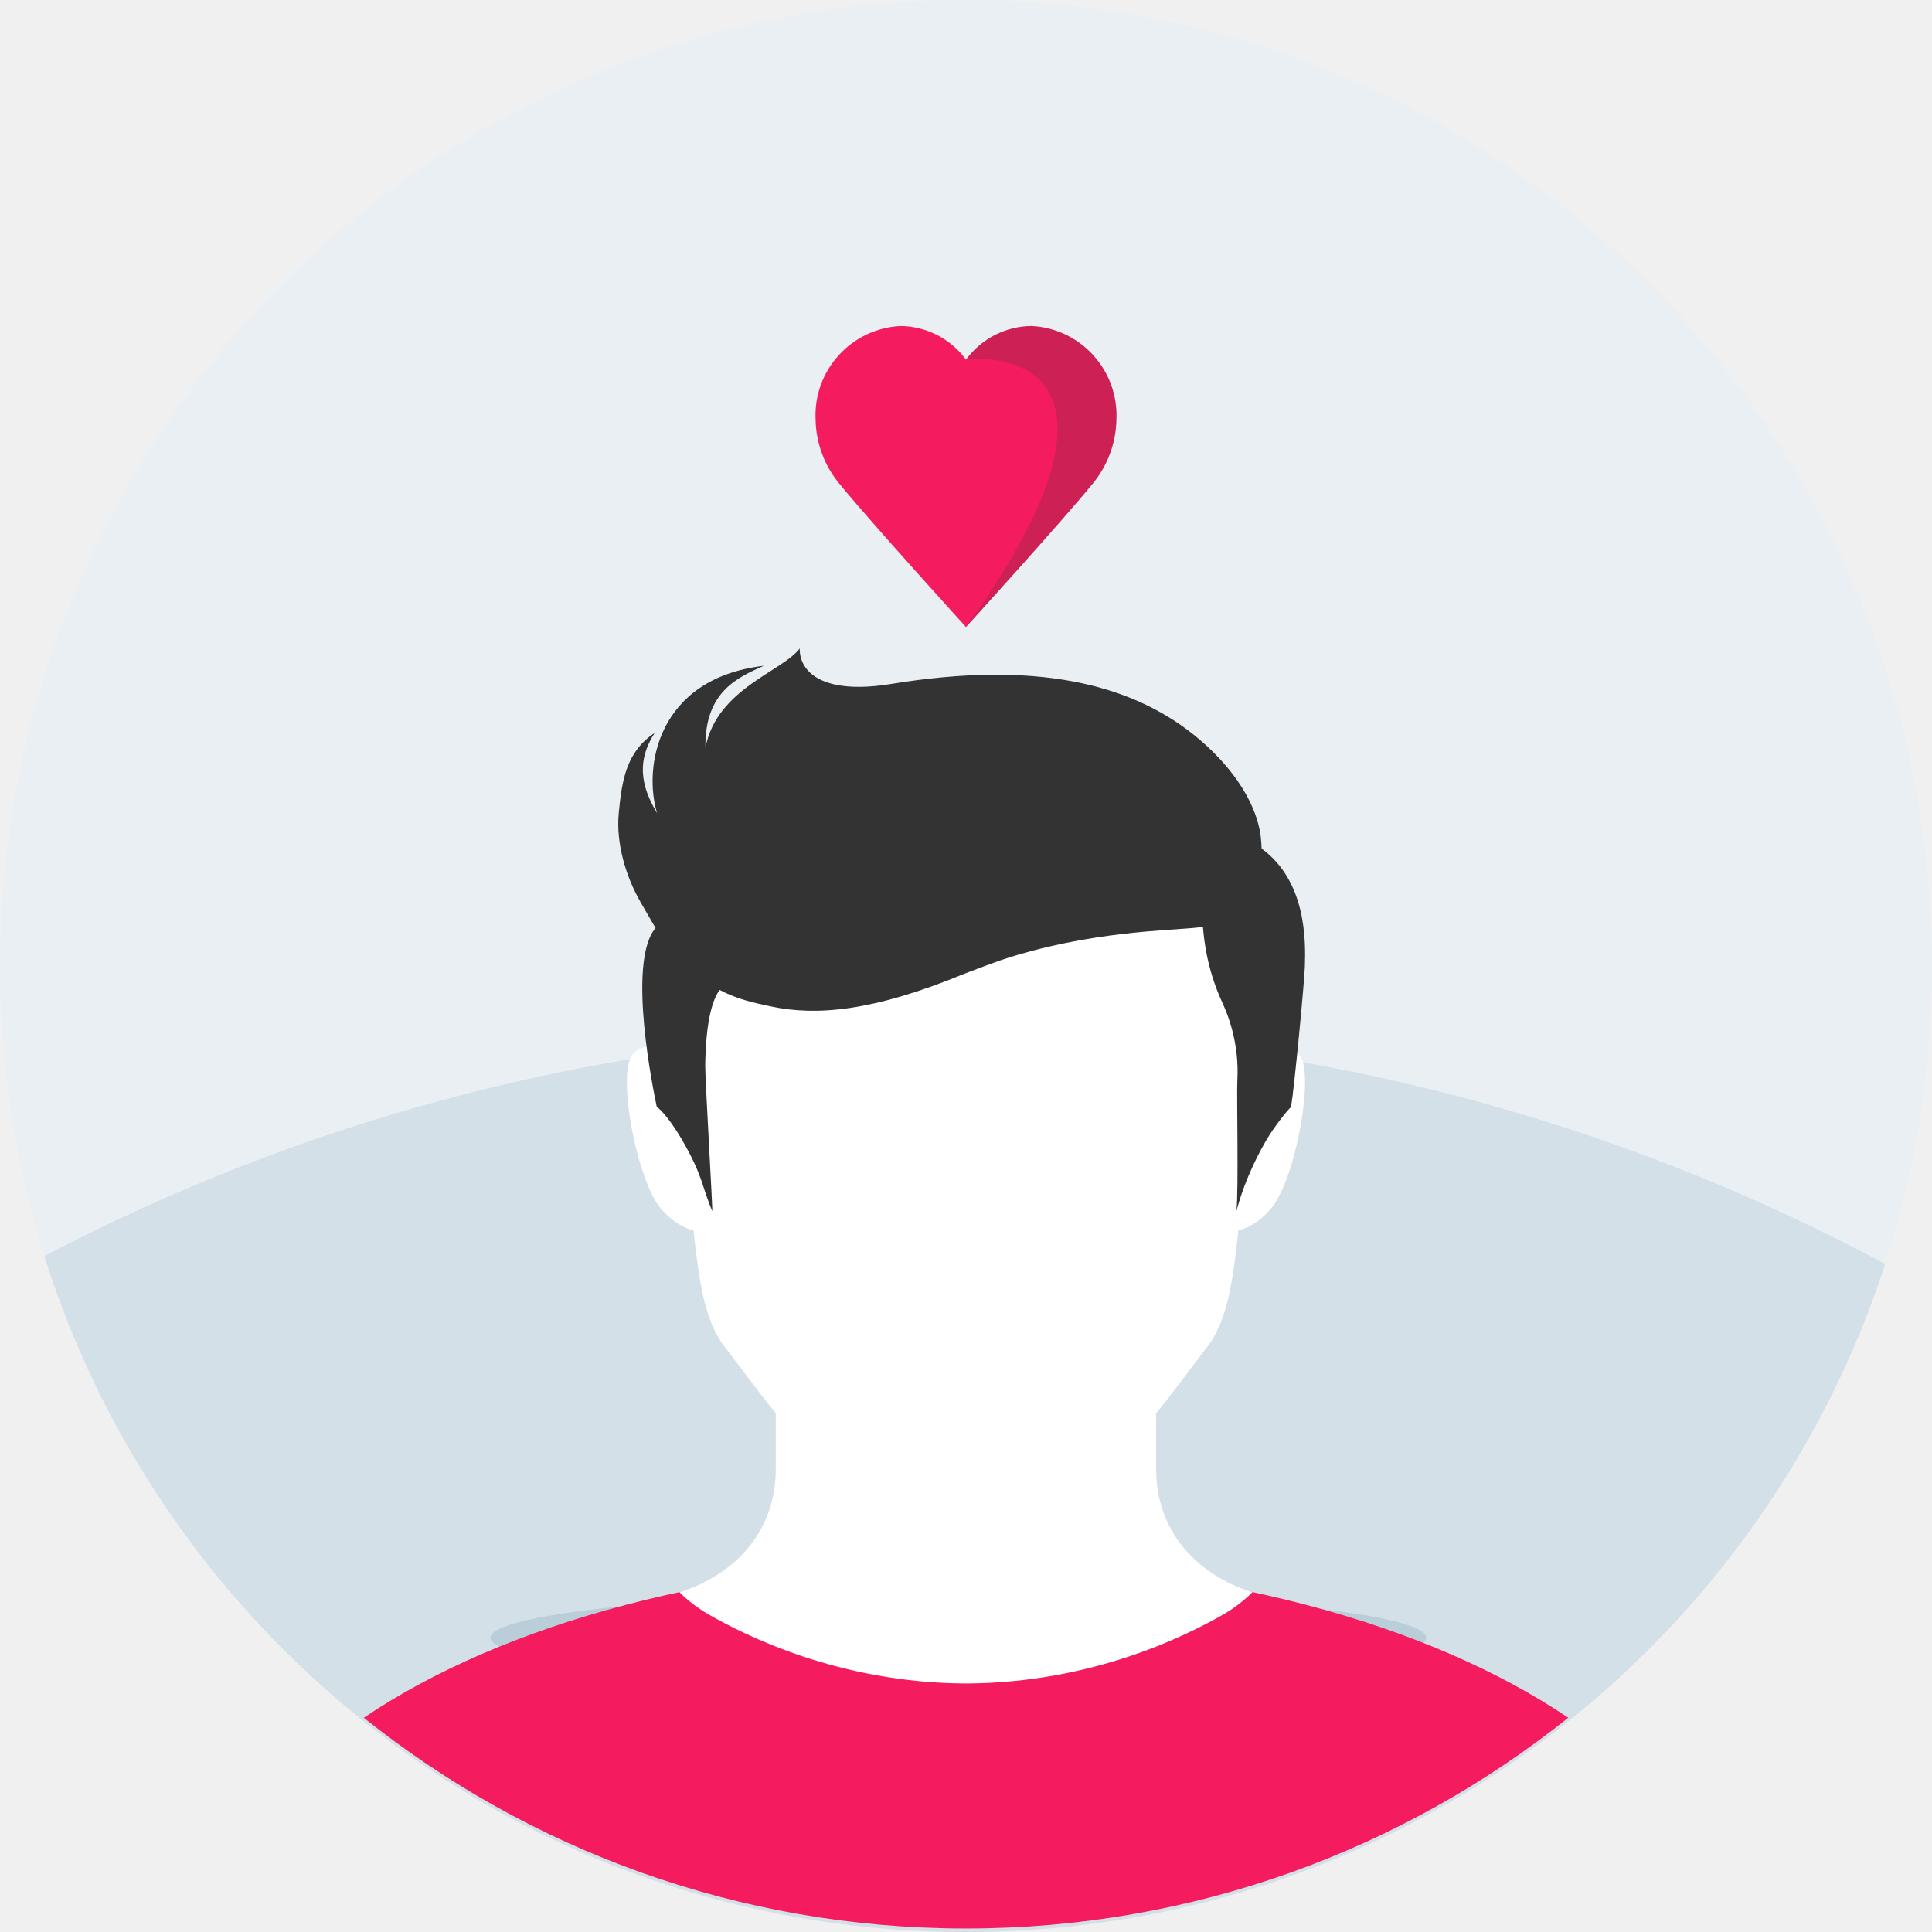
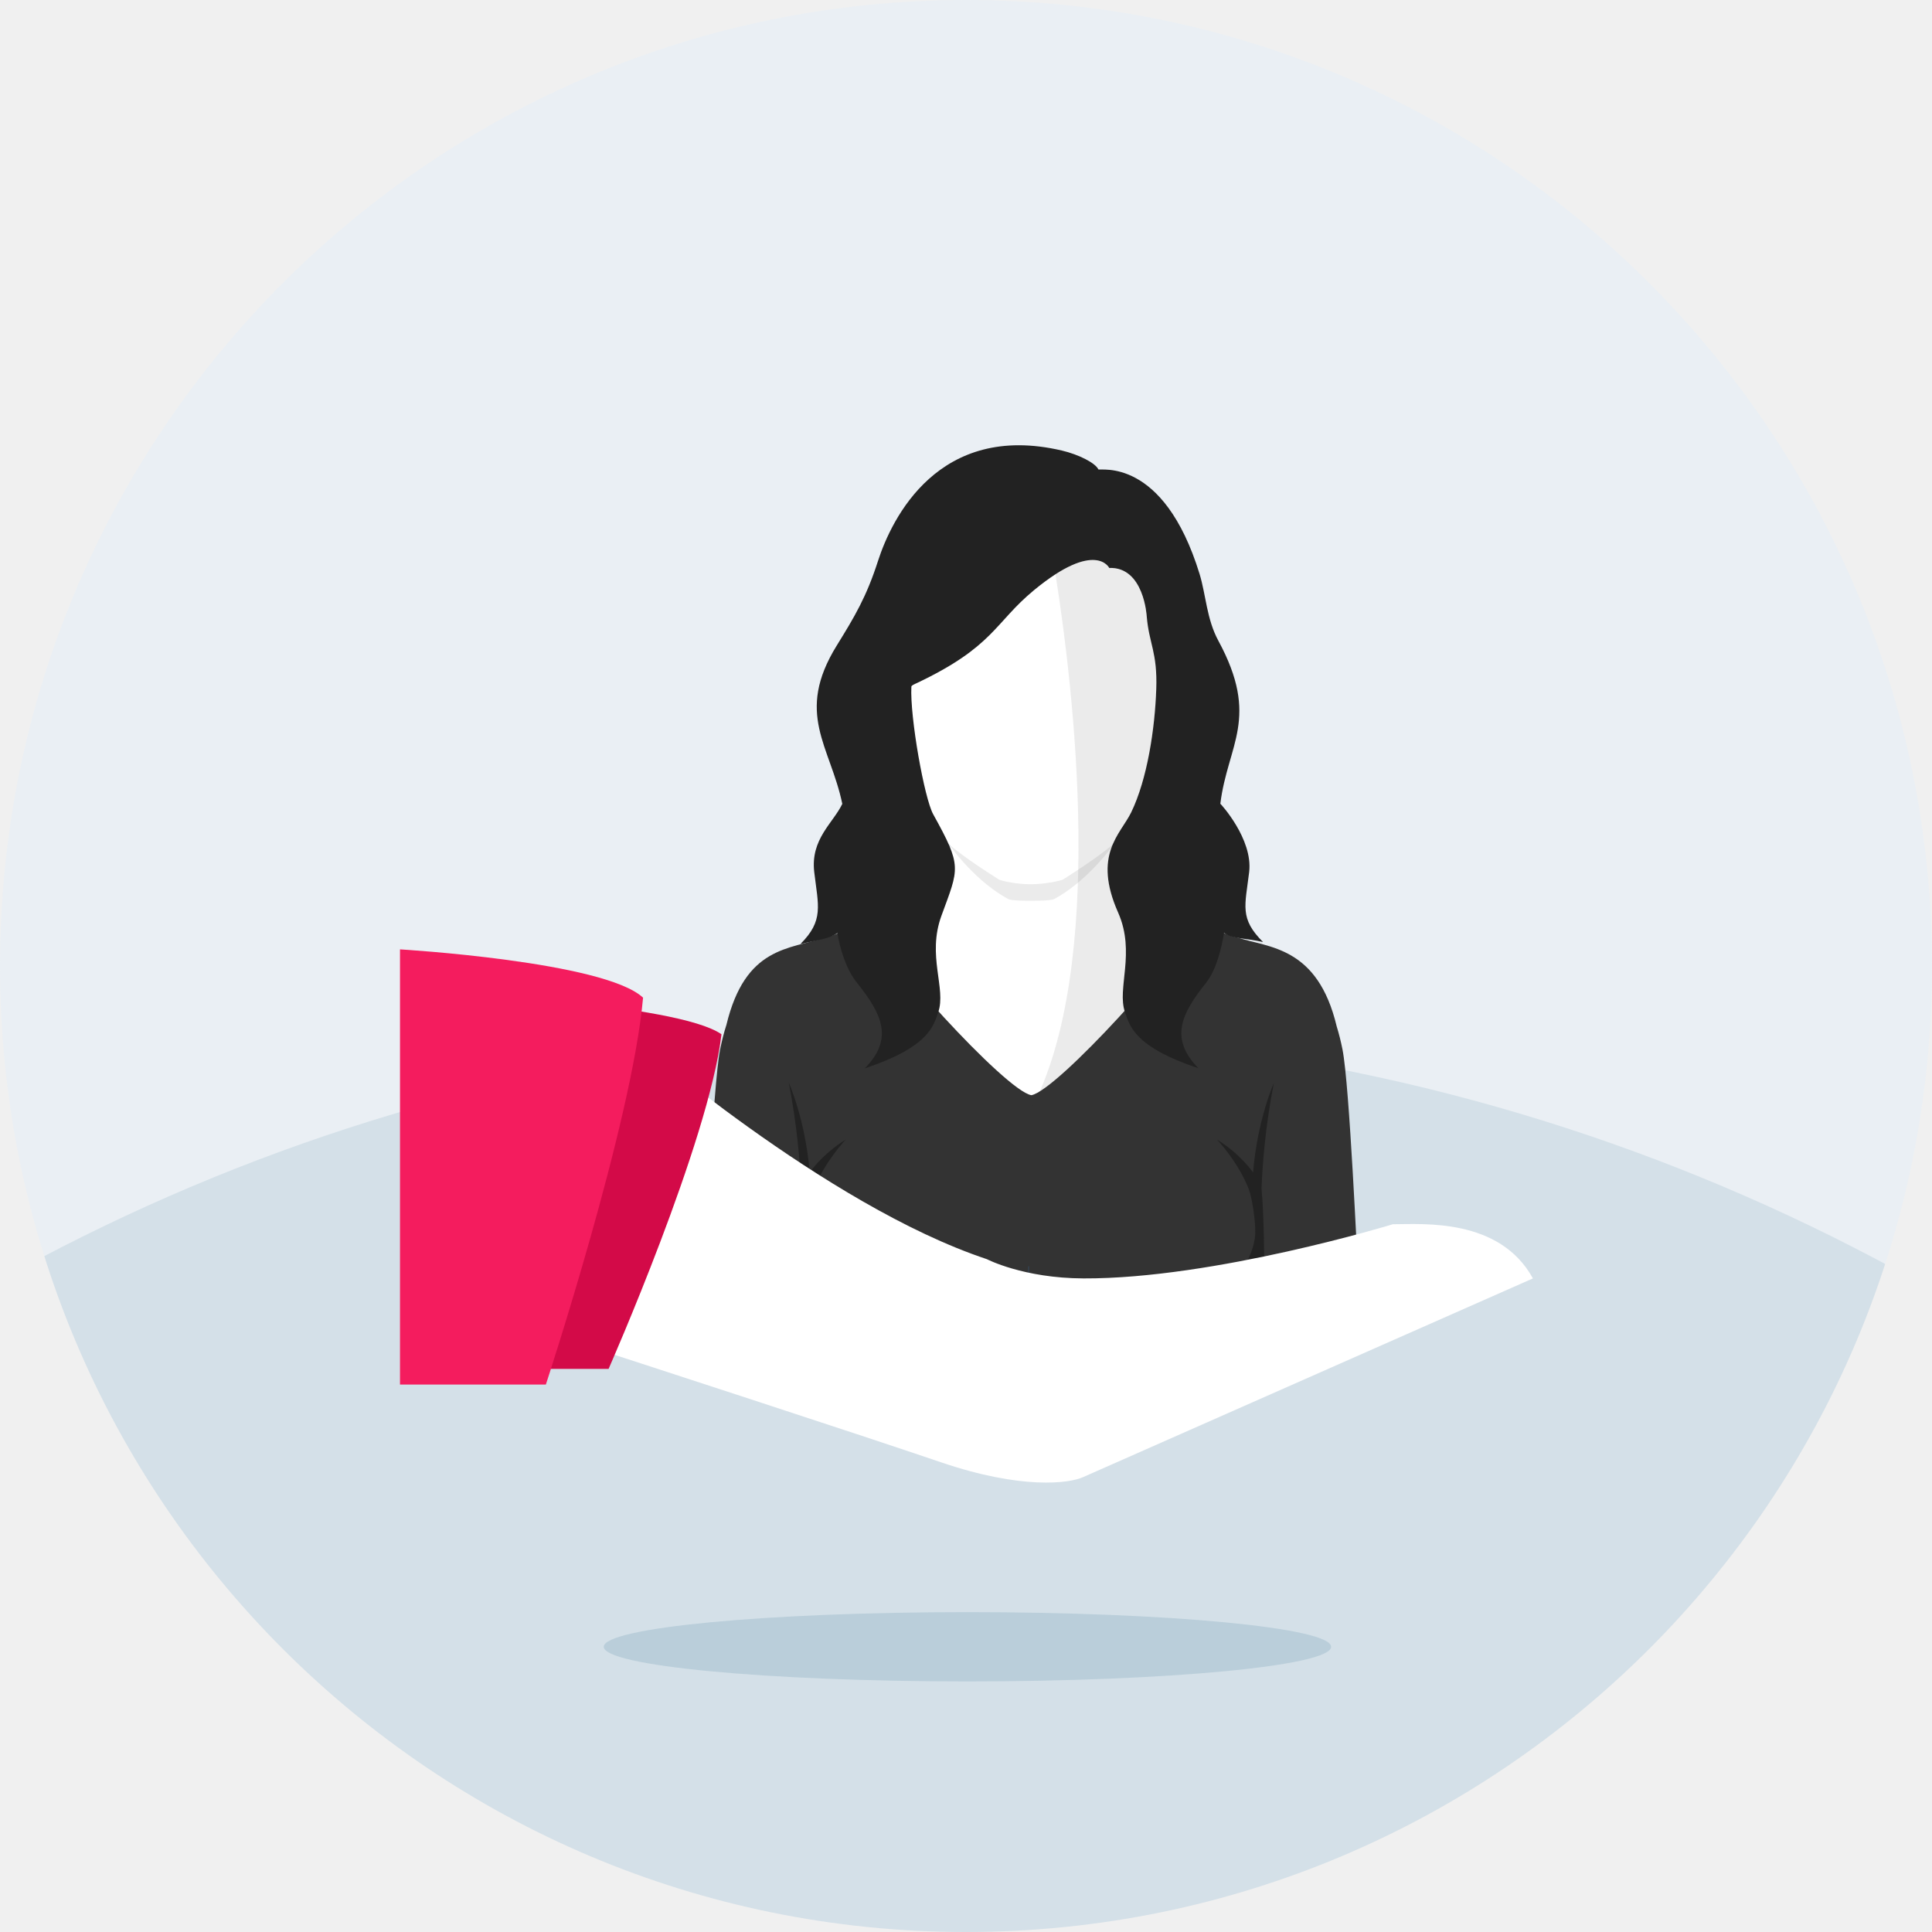
<svg xmlns="http://www.w3.org/2000/svg" width="112" height="112" viewBox="0 0 112 112" fill="none">
-   <mask id="mask0_3094_21229" style="mask-type:alpha" maskUnits="userSpaceOnUse" x="0" y="0" width="112" height="112">
-     <circle cx="56" cy="56" r="56" fill="#C4C4C4" />
-   </mask>
-   <g mask="url(#mask0_3094_21229)">
-     <rect x="-7.097" y="-3.016" width="125.691" height="125.691" fill="#EAEFF4" />
-     <circle opacity="0.2" cx="55.497" cy="173.957" r="114.128" fill="#7CA5B9" />
+   <g clip-path="url(#clip0_2879_17855)">
+     <mask id="mask0_2879_17855" style="mask-type:alpha" maskUnits="userSpaceOnUse" x="0" y="0" width="112" height="112">
+       <circle cx="56" cy="56" r="56" fill="#C4C4C4" />
+     </mask>
+     <g mask="url(#mask0_2879_17855)">
+       <rect x="-7.097" y="-3.016" width="125.691" height="125.691" fill="#EAEFF4" />
+       <circle opacity="0.2" cx="55.497" cy="173.957" r="114.128" fill="#7CA5B9" />
+     </g>
+     <path d="M71.864 54.826C71.864 54.826 71.859 54.826 71.855 54.826C70.849 54.608 69.668 54.323 68.574 53.947C67.309 53.518 66.154 52.98 65.511 52.302C64.676 51.418 64.457 50.307 64.448 49.305C64.448 48.802 64.531 47.218 64.658 46.824C64.663 46.816 62.23 46.811 59.78 46.811C57.334 46.811 54.898 46.82 54.902 46.824C55.029 47.218 55.116 48.802 55.112 49.305C55.103 50.307 54.884 51.418 54.049 52.302C53.406 52.98 52.251 53.518 50.986 53.947C49.893 54.323 48.707 54.608 47.705 54.826C47.705 54.826 47.701 54.826 47.696 54.826C46.471 54.905 44.844 55.089 43.544 56.502C47.11 61.222 53.051 64.311 59.78 64.311C66.509 64.311 72.45 61.222 76.016 56.502C74.721 55.089 73.093 54.909 71.864 54.826Z" fill="white" />
+     <path opacity="0.1" d="M59.894 32.877H59.671C53.55 33.065 52.513 35.843 51.822 39.824C51.608 41.058 52.715 44.794 52.715 44.794C52.719 45.337 55.042 50.267 58.446 52.118C58.625 52.214 59.452 52.223 59.78 52.219C60.108 52.219 60.935 52.214 61.114 52.118C64.518 50.267 66.907 45.333 66.911 44.794C66.911 44.794 67.953 41.058 67.743 39.824C67.078 35.987 66.019 33.065 59.894 32.877Z" fill="#333333" />
+     <path d="M67.795 40.117C67.874 39.102 67.795 38.153 67.786 37.453V37.392C67.786 37.046 67.769 36.762 67.738 36.569C67.051 31.906 66.014 28.642 59.889 28.423H59.666C53.546 28.642 52.509 31.906 51.818 36.569C51.787 36.762 51.774 37.046 51.77 37.392C51.77 37.409 51.77 37.427 51.77 37.444V37.453C51.77 38.153 51.809 39.102 51.883 40.117C52.058 42.406 52.417 45.031 52.837 45.914C53.817 48.032 54.499 48.815 57.855 50.954C57.873 50.968 57.895 50.981 57.912 50.989C57.995 51.042 58.861 51.261 59.736 51.261C60.629 51.261 61.53 51.042 61.618 50.989C61.635 50.976 61.657 50.968 61.675 50.954C65.03 48.815 65.73 48.032 66.71 45.919C67.13 45.031 67.611 42.406 67.786 40.117H67.795Z" fill="white" />
+     <path d="M49.315 63.301C50.544 64.539 48.396 68.244 47.898 70.672L47.184 71.784C47.228 72.689 47.316 73.814 47.407 74.536H72.161C72.253 73.809 72.336 72.685 72.384 71.784L72.183 70.751C71.684 68.323 69.169 65.002 70.398 63.76C71.461 62.688 77.77 61.494 77.516 60.234C76.497 55.207 73.526 55.443 71.597 55.321C71.597 55.321 71.658 55.487 71.654 55.483C70.783 55.299 69.829 54.104 68.867 53.807C68.753 54.953 61.289 63.235 59.789 63.489C58.288 63.239 50.82 54.949 50.706 53.811C49.744 54.109 48.746 54.918 47.876 55.102C45.946 55.224 43.081 55.207 42.061 60.234C41.807 61.489 48.256 62.224 49.319 63.296L49.315 63.301Z" fill="#333333" />
+     <path fill-rule="evenodd" clip-rule="evenodd" d="M78.772 74.536C78.68 73.105 78.238 62.942 77.827 60.846C77.731 60.361 77.617 59.914 77.49 59.503C76.383 54.852 73.544 54.944 71.715 54.345H71.706C70.836 54.153 69.834 53.505 68.871 53.199C67.091 51.781 65.209 51.234 64.798 51.195C66.504 54.726 65.844 57.495 64.724 61.008C63.508 64.81 60.169 71.981 59.706 73.267C59.679 73.28 59.657 73.289 59.631 73.293C59.609 73.293 59.587 73.28 59.566 73.271C59.097 71.928 55.926 64.757 54.766 60.956C53.694 57.425 53.095 54.524 54.854 51.02C54.399 51.059 52.115 51.663 50.138 53.409C49.354 53.737 48.567 54.183 47.871 54.341H47.862C45.732 55.045 43.208 54.861 42.109 59.42C41.969 59.853 41.847 60.326 41.746 60.842C41.331 62.938 40.893 73.101 40.801 74.531C40.801 74.571 40.797 74.61 40.792 74.645H78.789C78.789 74.606 78.785 74.566 78.781 74.531L78.772 74.536Z" fill="#333333" />
+     <path d="M49.035 66.057C47.622 66.941 46.939 67.973 46.939 67.973C46.686 64.889 45.727 62.763 45.727 62.763C46.213 65.269 46.379 67.383 46.445 68.896C46.305 70.401 46.288 72.733 46.274 74.649H48.471C47.316 73.648 46.839 72.326 46.812 71.499C46.791 70.808 46.983 69.456 47.189 68.927C47.81 67.339 49.031 66.057 49.031 66.057H49.035Z" fill="#222222" />
+     <path d="M73.854 62.763C73.854 62.763 72.896 64.884 72.642 67.973C72.642 67.973 71.964 66.941 70.547 66.057C70.547 66.057 71.772 67.339 72.389 68.927C72.594 69.456 72.787 70.808 72.769 71.499C72.743 72.326 72.24 73.648 71.067 74.649H73.303C73.29 72.733 73.272 70.401 73.132 68.896C73.194 67.383 73.36 65.269 73.85 62.763H73.854Z" fill="#222222" />
+     <path d="M59.666 73.407H59.592V74.649H59.666V73.407Z" fill="#34404D" />
+     <path opacity="0.1" d="M65.218 58.676C64.741 57.302 65.853 55.229 64.824 52.91C63.333 49.546 64.964 48.373 65.581 47.096C66.513 45.175 66.955 42.248 67.034 39.956C67.108 37.803 66.614 37.326 66.483 35.742C66.483 35.742 66.329 32.855 64.308 32.929C64.308 32.929 63.704 31.674 61.189 33.297C62.239 39.947 64.151 56.034 59.78 64.311" fill="#333333" />
+     <path fill-rule="evenodd" clip-rule="evenodd" d="M70.967 54.083C71.418 54.437 72.262 54.38 73.22 54.612C71.846 53.242 72.179 52.516 72.415 50.552C72.643 48.636 70.753 46.588 70.744 46.593C71.168 43.149 73.063 41.636 70.626 37.138C69.948 35.883 69.908 34.474 69.541 33.275C67.441 26.454 63.757 27.303 63.674 27.211C63.495 26.835 62.536 26.349 61.552 26.117C54.421 24.451 51.695 30.046 50.899 32.518C50.229 34.601 49.547 35.742 48.51 37.418C46.065 41.369 48.129 43.241 48.829 46.601C48.296 47.717 46.979 48.644 47.202 50.552C47.434 52.516 47.771 53.361 46.397 54.73C47.395 54.489 48.068 54.432 48.545 54.087C48.685 54.949 49.031 56.169 49.687 56.983C51.118 58.773 51.831 60.212 50.129 61.936C53.821 60.706 54.106 59.508 54.39 58.681C54.867 57.307 53.725 55.408 54.578 53.081C55.593 50.303 55.79 50.254 54.101 47.209C53.585 46.282 52.745 41.574 52.833 39.807C52.833 39.733 53.038 39.649 53.135 39.606C57.61 37.488 57.65 36.106 59.938 34.216C63.508 31.271 64.304 32.925 64.304 32.925C66.325 32.851 66.478 35.738 66.478 35.738C66.609 37.322 67.104 37.803 67.029 39.951C66.951 42.244 66.509 45.171 65.577 47.091C64.956 48.369 63.328 49.541 64.82 52.906C65.844 55.224 64.737 57.298 65.214 58.672C65.503 59.503 65.787 60.702 69.475 61.927C67.778 60.203 68.486 58.764 69.917 56.974C70.495 56.252 70.814 54.992 70.958 54.074L70.967 54.083Z" fill="#222222" />
+     <path d="M36.606 60.037L32.047 77.379C37.599 79.177 49.875 83.176 54.547 84.769C59.22 86.361 61.998 86.002 62.807 85.622L88.865 74.111C86.927 70.585 82.456 70.97 80.749 70.97C80.749 70.97 70.376 74.142 62.807 74.111C59.325 74.098 57.212 72.996 57.212 72.996C47.828 69.876 36.606 60.041 36.606 60.041V60.037Z" fill="white" />
+     <path d="M25.458 79.357H35.28C35.28 79.357 41.086 66.197 41.825 59.958C39.231 58.142 25.463 57.539 25.463 57.539V79.357H25.458Z" fill="#D30A48" />
+     <path d="M23.188 80.263H31.644C31.644 80.263 36.645 65.051 37.279 57.836C35.044 55.736 23.188 55.036 23.188 55.036V80.263Z" fill="#F41C5E" />
+     <path opacity="0.3" d="M56.083 97.474C67.729 97.474 77.166 96.572 77.166 95.466C77.166 94.359 67.725 93.457 56.083 93.457C44.441 93.457 35 94.359 35 95.466C35 96.572 44.441 97.474 56.083 97.474Z" fill="#7CA5B9" />
  </g>
-   <path opacity="0.3" d="M55.562 97.562C70.543 97.562 82.688 96.388 82.688 94.938C82.688 93.487 70.543 92.312 55.562 92.312C40.581 92.312 28.438 93.487 28.438 94.938C28.438 96.388 40.581 97.562 55.562 97.562Z" fill="#7CA5B9" />
-   <path d="M90.913 99.58C82.829 94.117 70.197 90.6 56 90.6C41.803 90.6 29.172 94.117 21.087 99.58C30.661 107.225 42.795 111.797 56 111.797C69.205 111.797 81.339 107.225 90.913 99.58Z" fill="#F41C5E" />
-   <path d="M75.539 61.586C75.058 59.863 72.488 61.084 72.488 61.084L72.296 61.099C72.417 52.63 70.385 45.52 56 45.26C41.614 45.523 39.583 52.63 39.704 61.099L39.511 61.081C39.511 61.081 36.942 59.863 36.46 61.586C35.979 63.308 37.02 68.545 38.306 70.053C39.016 70.886 39.724 71.213 40.217 71.341L40.228 71.56C40.51 74.02 40.79 76.441 41.941 77.987C42.894 79.221 43.879 80.594 44.974 81.927V85.088C44.974 90.9 39.388 92.3 39.388 92.3H39.39C39.39 92.3 40.049 92.999 41.079 93.593C43.144 94.769 48.594 97.562 55.998 97.594C63.398 97.562 68.851 94.771 70.916 93.593C71.946 93.001 72.605 92.3 72.605 92.3H72.607C72.607 92.3 67.02 90.9 67.02 85.088V81.927C68.116 80.592 69.101 79.221 70.053 77.987C71.205 76.441 71.485 74.02 71.767 71.56L71.778 71.341C72.271 71.213 72.981 70.886 73.689 70.053C74.975 68.545 76.016 63.308 75.535 61.586H75.539Z" fill="white" />
-   <path d="M73.15 49.205C73.071 49.104 73.329 47.538 71.723 45.238C71.156 44.427 70.298 43.459 69.136 42.541C65.426 39.609 59.958 38.294 51.664 39.649C47.907 40.263 46.359 39.107 46.357 37.593C45.387 38.921 41.548 39.916 40.896 43.347C40.836 40.075 42.807 39.257 44.281 38.596C38.047 39.336 37.294 44.544 38.094 47.142C38.139 47.214 38.136 47.218 38.094 47.142C36.806 45.034 37.231 43.639 37.95 42.489C36.297 43.592 36.049 45.249 35.869 47.149C35.708 48.86 36.257 50.757 37.117 52.269C37.556 53.042 38.004 53.797 38.004 53.797C36.308 55.786 37.917 63.404 38.074 64.17C38.347 64.332 38.958 65.08 39.518 66.043C40.779 68.211 40.661 68.742 41.29 70.205C41.333 70.303 40.874 62.54 40.883 61.78C40.916 59.077 41.342 57.898 41.718 57.388C42.742 57.934 43.761 58.147 44.726 58.351C47.331 58.897 50.593 58.642 55.911 56.447C56.654 56.162 57.355 55.9 58.019 55.663C63.173 53.945 67.926 53.952 69.478 53.763C69.564 53.752 69.649 53.739 69.734 53.721C69.787 54.29 69.913 56.059 70.849 58.1C71.143 58.738 71.855 60.409 71.73 62.638C71.687 63.395 71.808 68.935 71.678 70.207C72.218 68.173 73.112 66.612 73.403 66.11C73.851 65.342 74.59 64.403 74.843 64.173C75.034 63.062 75.618 56.899 75.645 56.023C75.692 54.527 75.735 51.105 73.147 49.2L73.15 49.205Z" fill="#333333" />
-   <path d="M56 36.35C56 36.35 50.469 30.257 48.727 28.124C47.813 27.058 47.3 25.705 47.28 24.298C47.221 22.93 47.707 21.593 48.633 20.582C49.555 19.57 50.843 18.967 52.21 18.9C52.949 18.909 53.677 19.09 54.336 19.429C54.994 19.767 55.563 20.255 56 20.853C56.437 20.255 57.006 19.767 57.664 19.429C58.323 19.09 59.051 18.909 59.79 18.9C61.159 18.965 62.444 19.57 63.367 20.582C64.29 21.595 64.778 22.93 64.72 24.298C64.7 25.703 64.189 27.056 63.273 28.124C61.531 30.257 56 36.35 56 36.35Z" fill="#F41C5E" />
-   <path opacity="0.2" d="M57.664 19.431C57.006 19.769 56.437 20.258 56 20.855C60.003 20.459 65.61 23.002 56 36.35C56 36.35 61.531 30.257 63.273 28.124C64.187 27.058 64.7 25.705 64.72 24.298C64.779 22.93 64.293 21.593 63.367 20.582C62.444 19.57 61.157 18.967 59.79 18.9C59.051 18.909 58.323 19.09 57.664 19.429V19.431Z" fill="#333333" />
+   <defs>
+     <clipPath id="clip0_2879_17855">
+       <rect width="112" height="112" fill="white" />
+     </clipPath>
+   </defs>
</svg>
